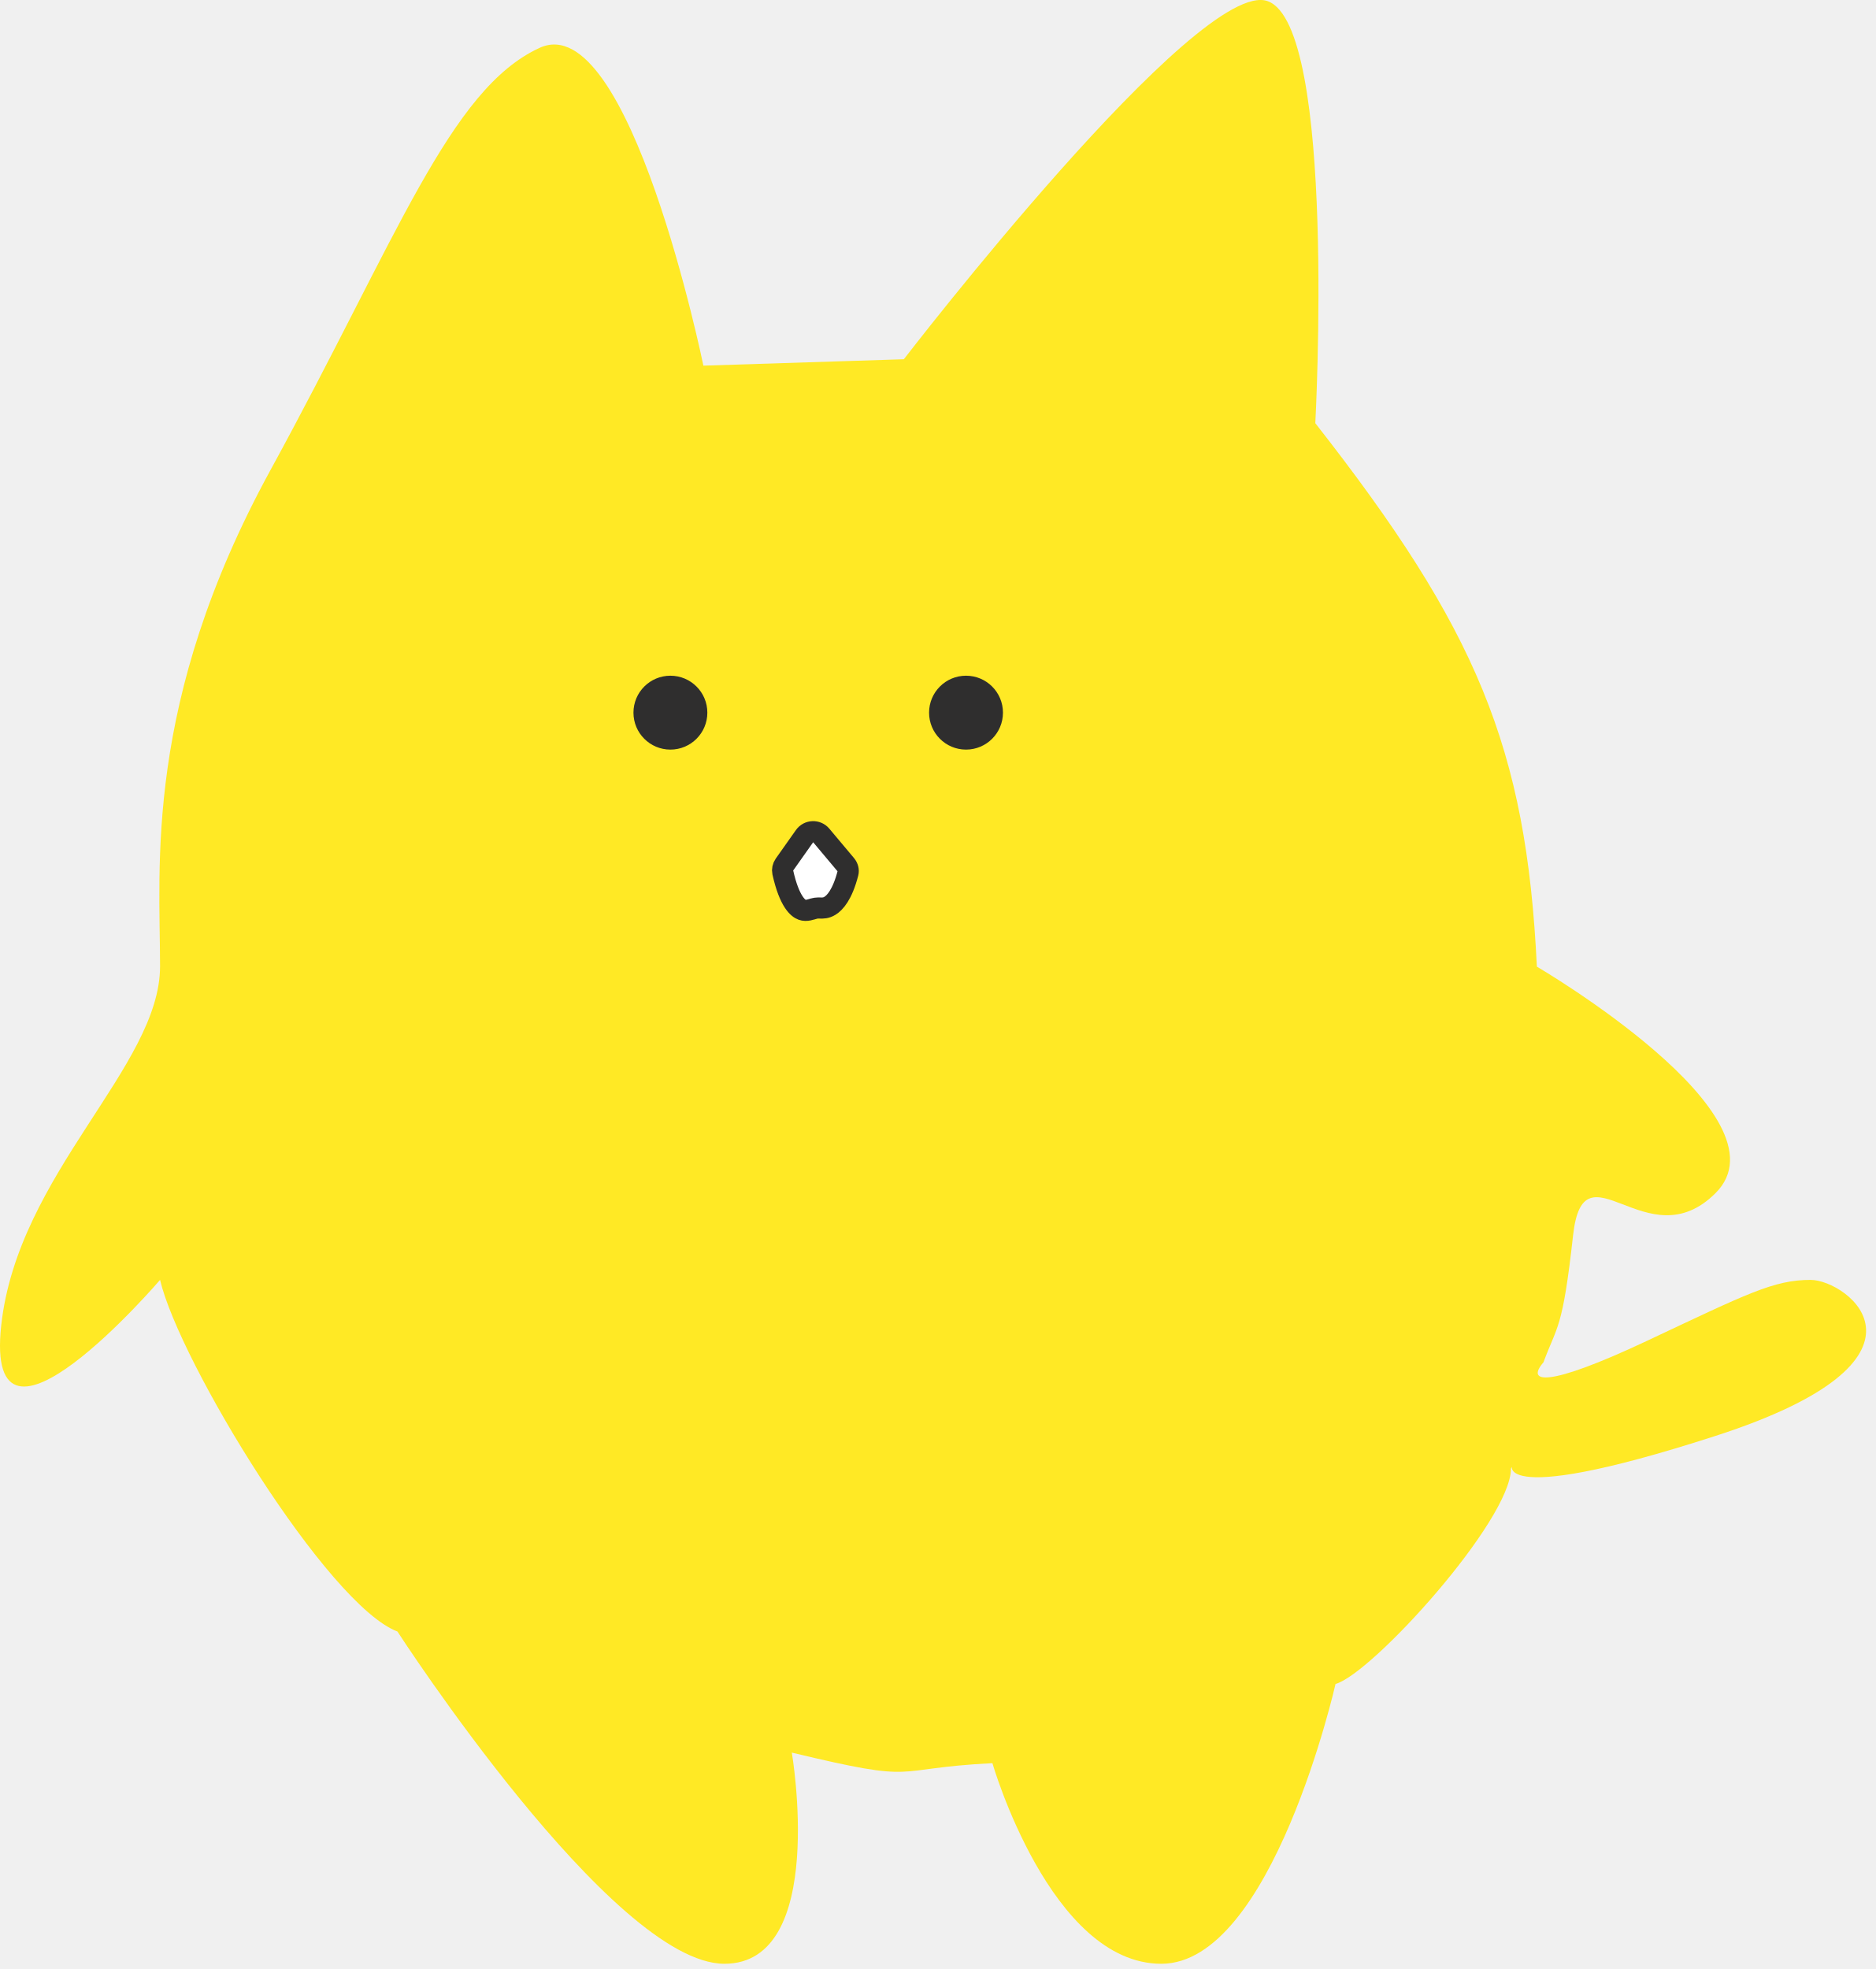
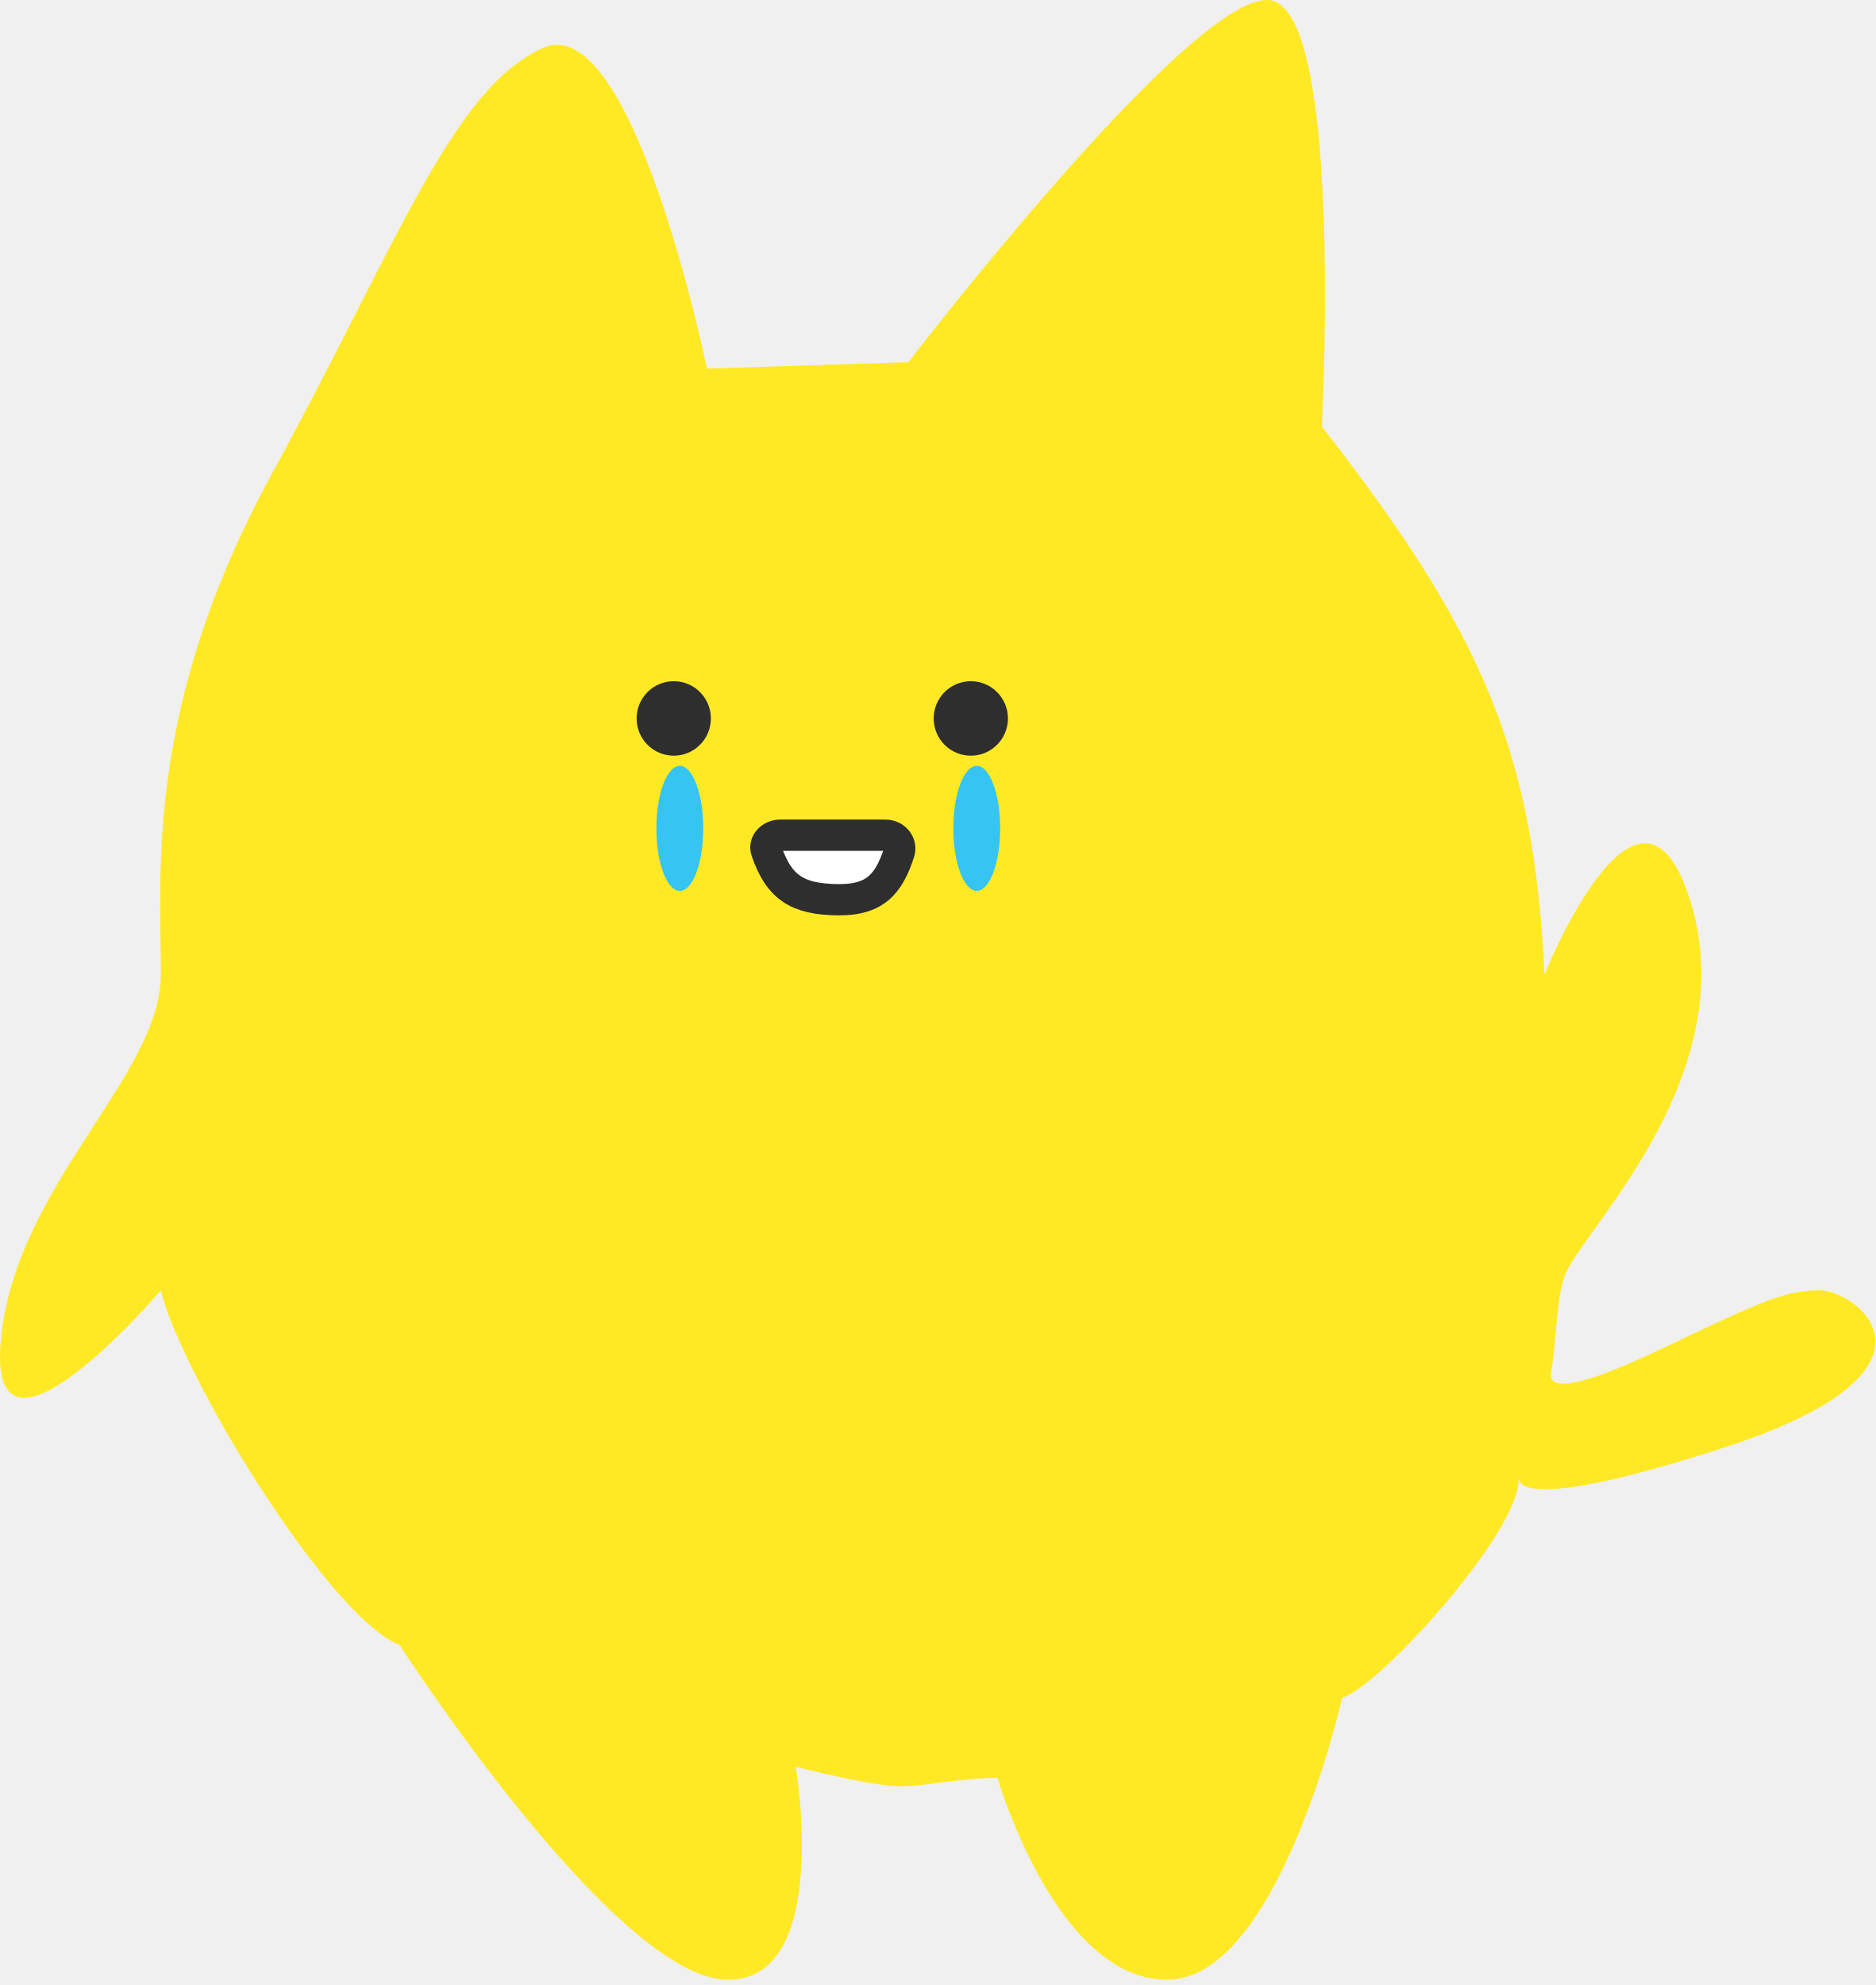
- <svg xmlns="http://www.w3.org/2000/svg" width="121" height="127" viewBox="0 0 121 127" fill="none">
-   <path d="M17.444 30.324C25.636 15.342 29.003 5.75 34.809 3.085C40.615 0.419 45.37 23.584 45.37 23.584L58.3 23.171C58.3 23.171 77.333 -1.566 81.778 0.078C86.223 1.723 84.84 27.295 84.84 27.295C95.241 40.571 98.453 48.222 99.131 62.347C99.131 62.347 115.617 71.993 110.66 76.951C106.233 81.377 102.147 73.546 101.467 79.675C100.786 85.804 100.445 85.463 99.557 87.867C98.402 89.209 99.764 89.529 106.233 86.485C112.703 83.44 114.405 82.553 116.789 82.553C119.172 82.553 125.982 87.657 110.66 92.614C95.338 97.57 97.856 93.954 97.46 94.722C97.46 98.062 88.528 107.936 86.144 108.617C86.144 108.617 82.058 126.663 74.908 126.663C67.758 126.663 64.012 113.724 64.012 113.724C57.203 114.065 59.586 115.086 51.074 113.043C51.074 113.043 53.402 126.663 46.726 126.663C39.497 126.663 25.636 105.233 25.636 105.233C21.11 103.509 11.577 87.867 10.324 82.553C10.324 82.553 -1.052 95.836 0.079 85.484C1.149 75.689 10.324 68.799 10.324 62.33C10.324 55.861 9.252 45.306 17.444 30.324Z" fill="#FFE925" />
-   <circle cx="43.242" cy="45.966" r="2.383" fill="#2F2E2E" />
-   <circle cx="62.31" cy="45.966" r="2.383" fill="#2F2E2E" />
-   <path d="M52.776 58.565C52.813 58.565 52.85 58.566 52.886 58.567C53.08 58.573 53.279 58.579 53.538 58.42C53.841 58.233 54.333 57.729 54.698 56.306C54.74 56.142 54.698 55.945 54.561 55.78L52.972 53.887C52.685 53.545 52.152 53.567 51.894 53.932L50.597 55.767C50.49 55.92 50.455 56.1 50.489 56.256C50.919 58.194 51.499 58.594 51.741 58.681C51.875 58.73 52.013 58.727 52.166 58.696C52.244 58.68 52.314 58.659 52.397 58.635L52.4 58.634L52.401 58.634C52.438 58.623 52.49 58.608 52.539 58.596C52.581 58.585 52.672 58.565 52.776 58.565Z" fill="white" stroke="#2F2E2E" stroke-width="1.362" />
+ <svg xmlns="http://www.w3.org/2000/svg" width="120" height="127" viewBox="0 0 120 127" fill="none">
+   <path d="M17.391 30.324C25.558 15.342 28.915 5.75 34.703 3.085C40.492 0.419 45.232 23.584 45.232 23.584L58.123 23.171C58.123 23.171 77.097 -1.566 81.529 0.078C85.961 1.723 84.582 27.295 84.582 27.295C94.951 40.571 98.154 48.222 98.829 62.347C98.829 62.347 104.745 47.583 108.026 57.223C111.821 68.375 101.607 78.333 100.218 81.398C99.602 82.757 99.653 85.068 99.254 87.867C99.175 88.416 99.46 89.529 105.91 86.485C112.36 83.44 114.057 82.553 116.433 82.553C118.809 82.553 125.599 87.657 110.323 92.614C95.048 97.57 97.558 93.954 97.163 94.722C97.163 98.062 88.258 107.936 85.882 108.617C85.882 108.617 81.809 126.663 74.68 126.663C67.552 126.663 63.818 113.724 63.818 113.724C57.029 114.065 59.405 115.086 50.918 113.043C50.918 113.043 53.239 126.663 46.584 126.663C39.376 126.663 25.558 105.233 25.558 105.233C21.046 103.509 11.541 87.867 10.293 82.553C10.293 82.553 -1.048 95.836 0.079 85.484C1.145 75.689 10.293 68.799 10.293 62.33C10.293 55.861 9.224 45.306 17.391 30.324Z" fill="#FFE925" />
+   <ellipse cx="43.111" cy="45.966" rx="2.376" ry="2.383" fill="#2F2E2E" />
+   <ellipse cx="62.12" cy="45.966" rx="2.376" ry="2.383" fill="#2F2E2E" />
+   <path d="M53.712 57.565C54.961 57.565 55.721 57.256 56.244 56.803C56.79 56.328 57.202 55.59 57.544 54.496C57.688 54.035 57.324 53.436 56.639 53.436L49.916 53.436C49.599 53.436 49.329 53.581 49.167 53.781C49.013 53.972 48.964 54.199 49.044 54.436C49.481 55.727 50.027 56.457 50.687 56.891C51.363 57.335 52.301 57.564 53.712 57.565Z" fill="white" stroke="#2F2E2E" stroke-width="2" />
+   <ellipse cx="62.5" cy="53" rx="1.5" ry="4" fill="#36C5F2" />
+   <ellipse cx="43.5" cy="53" rx="1.5" ry="4" fill="#36C5F2" />
</svg>
